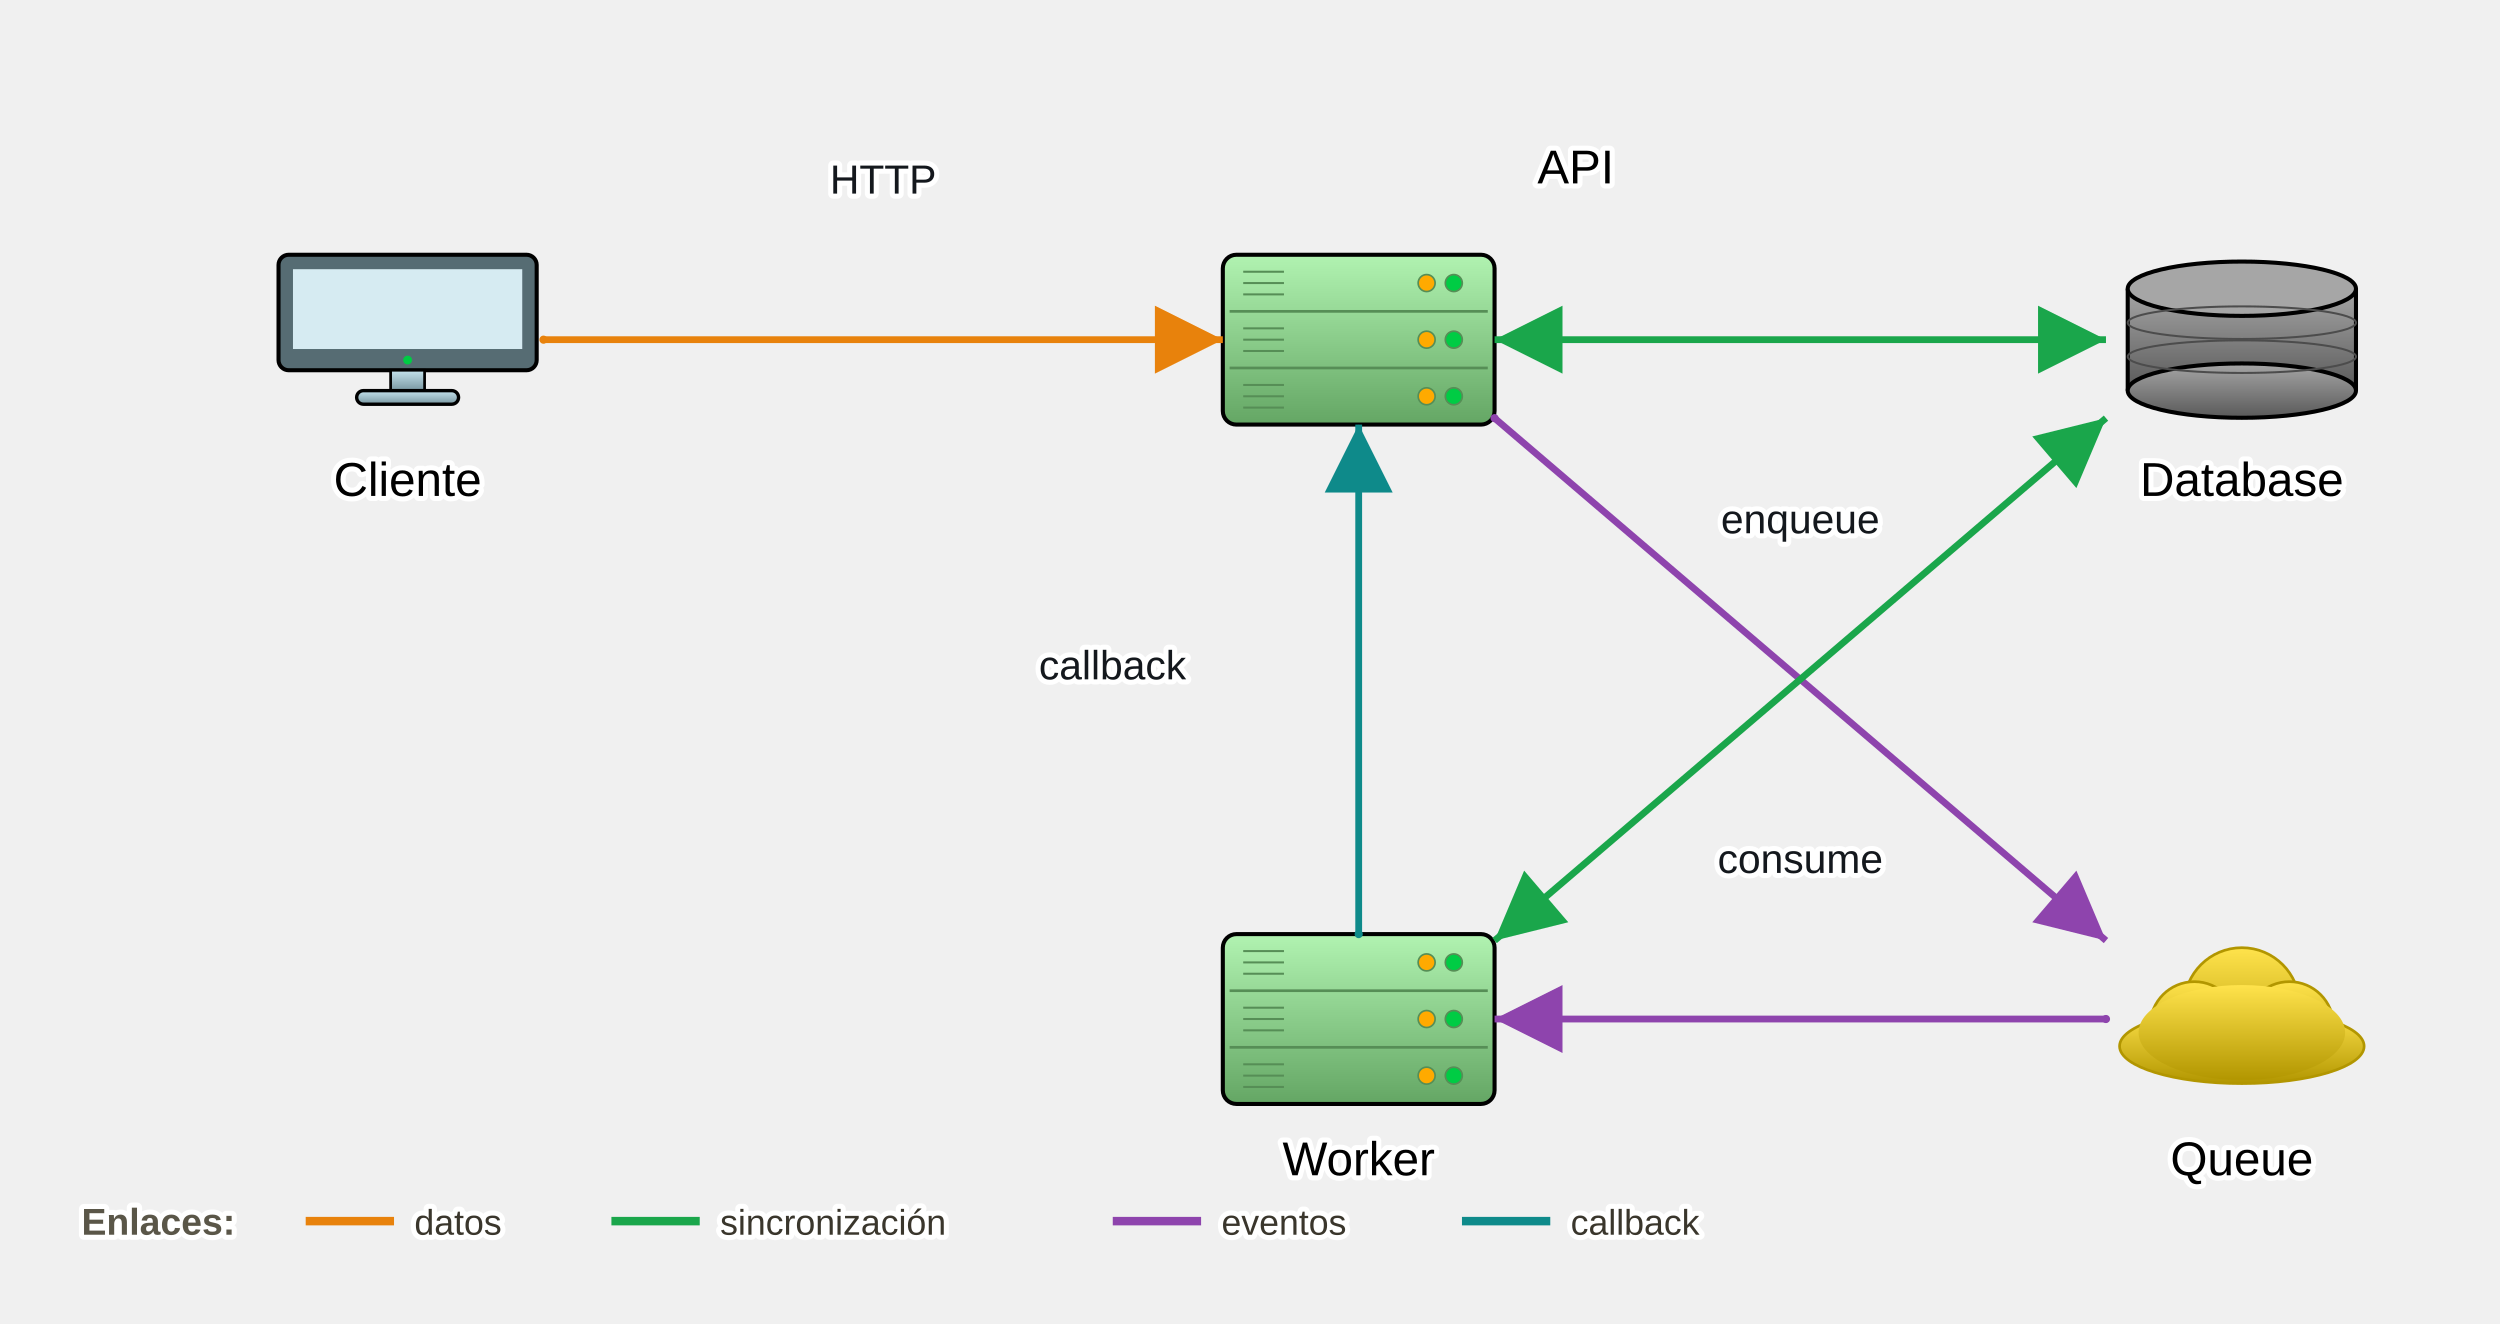
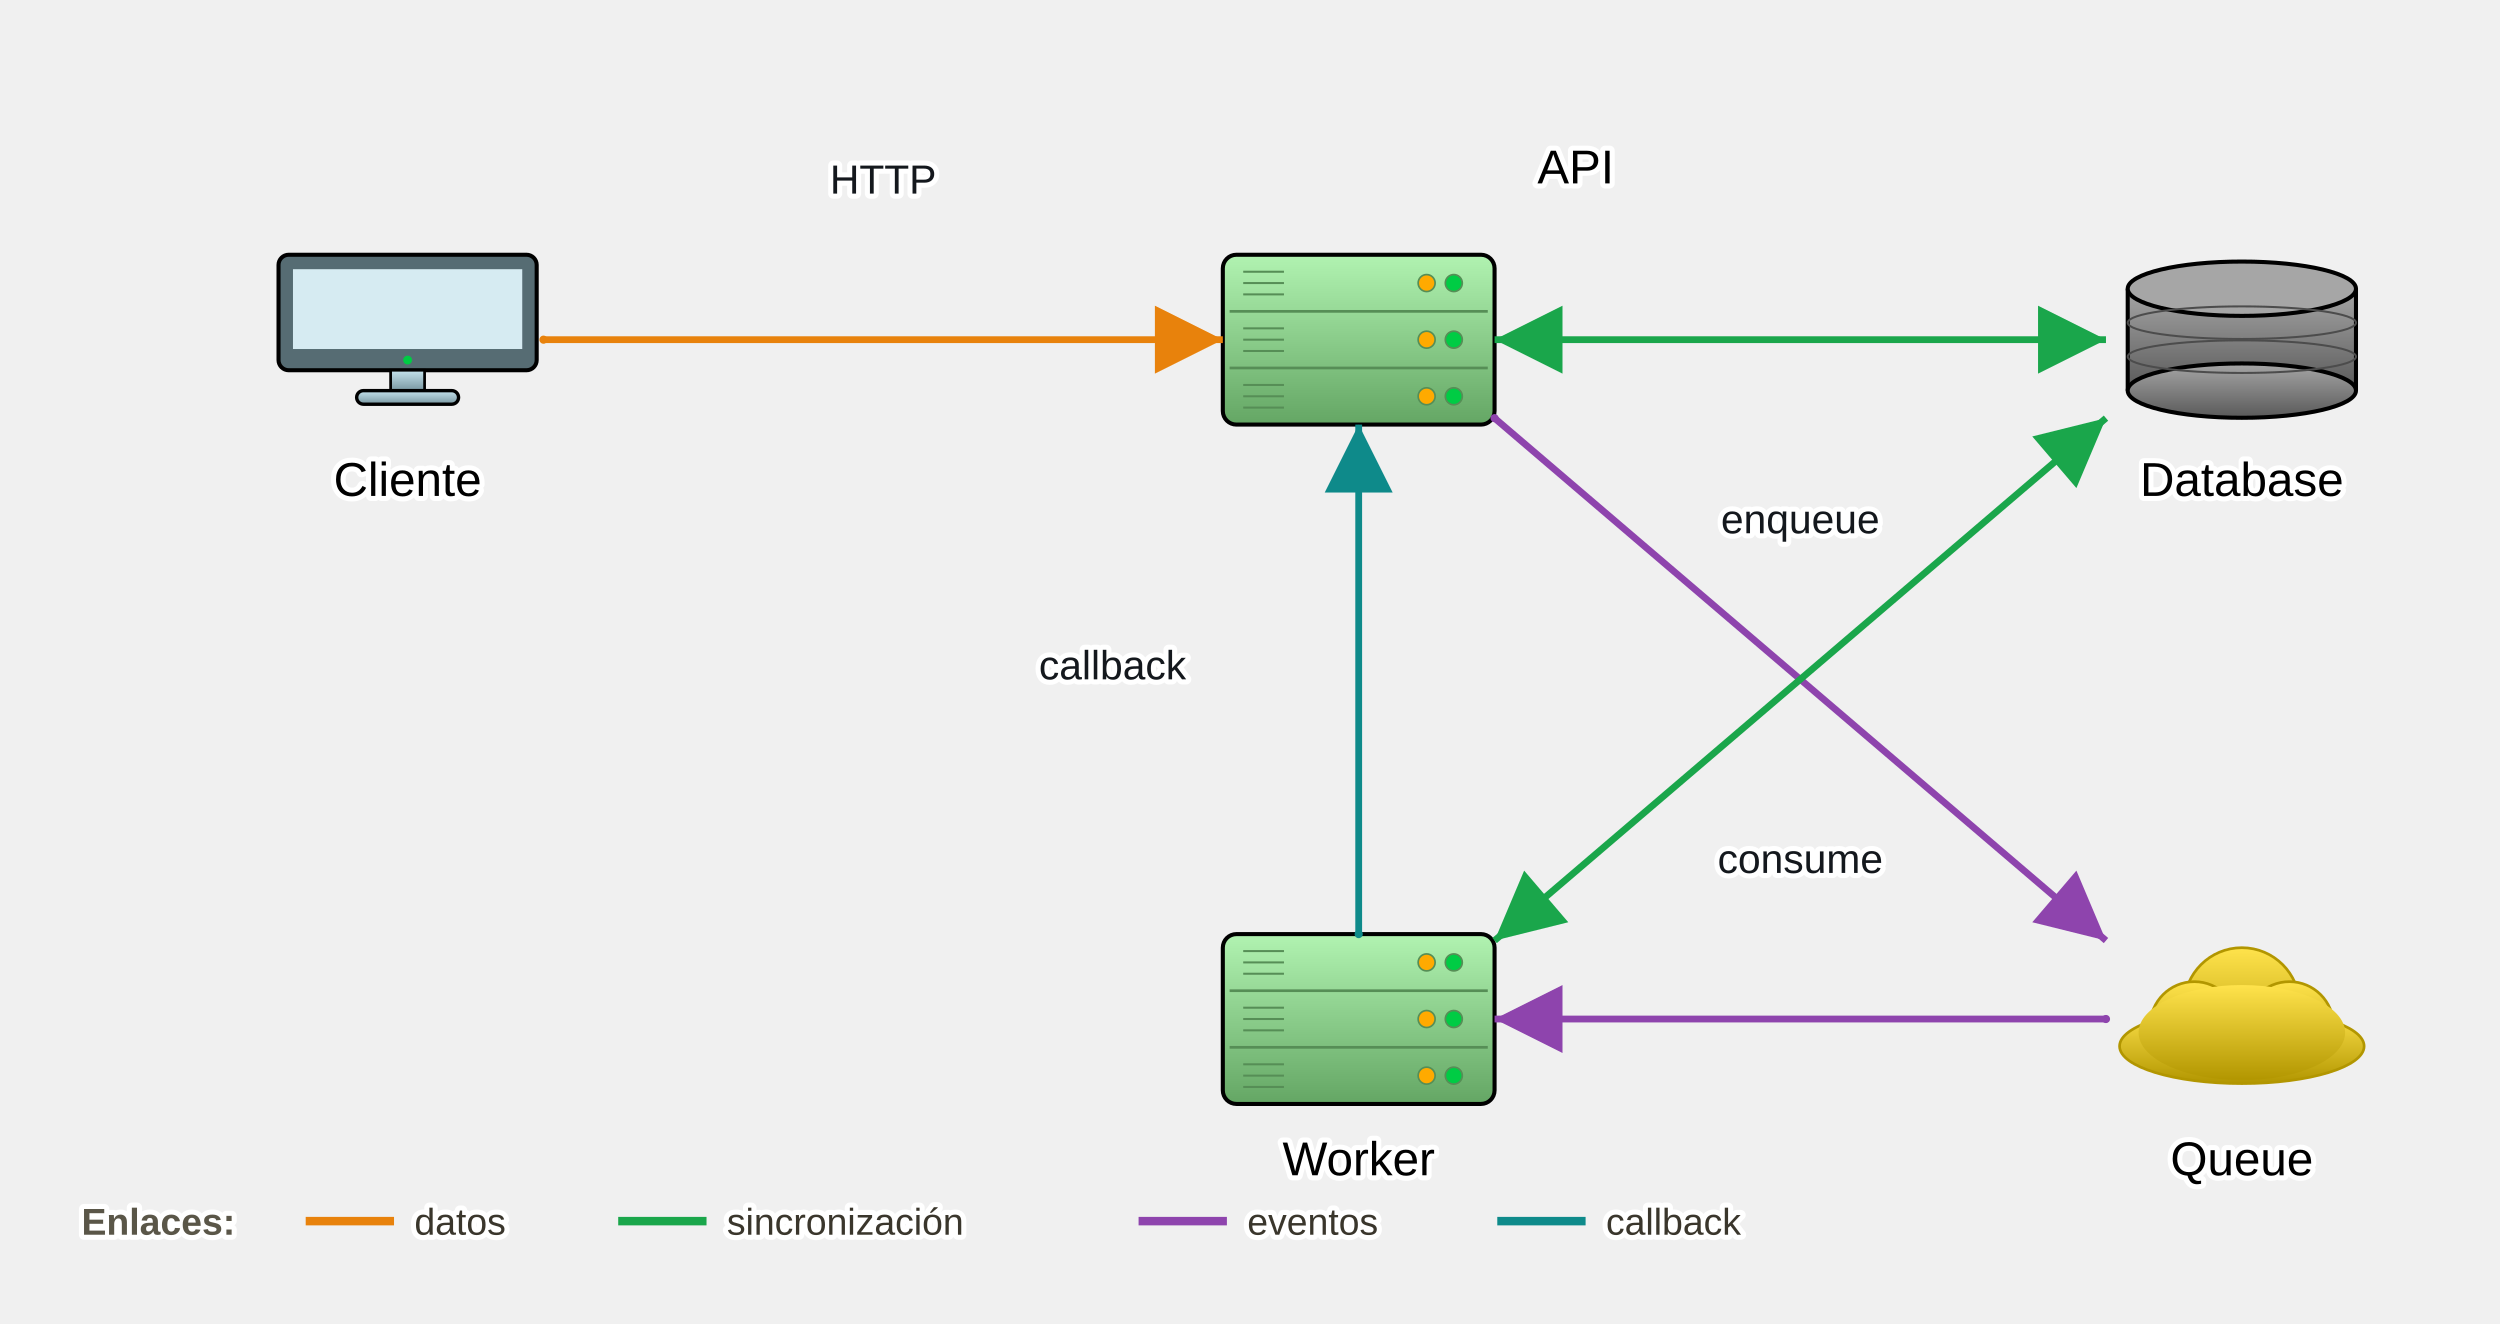
<svg xmlns="http://www.w3.org/2000/svg" baseProfile="full" height="389.5" version="1.1" viewBox="0,25,736,389.5" width="736">
  <defs>
    <filter height="140%" id="text-glow" width="140%" x="-20%" y="-20%">
      <feMerge>
        <feMergeNode in="SourceGraphic" />
      </feMerge>
    </filter>
    <marker id="arrow-end" markerHeight="10" markerWidth="10" orient="auto" refX="10" refY="5">
      <path d="M 0 0 L 10 5 L 0 10 z" fill="black" />
    </marker>
    <marker id="arrow-start" markerHeight="10" markerWidth="10" orient="auto" refX="0" refY="5">
      <path d="M 10 0 L 0 5 L 10 10 z" fill="black" />
    </marker>
    <marker id="circle-start" markerHeight="2.4" markerUnits="userSpaceOnUse" markerWidth="2.4" orient="auto" refX="1.2" refY="1.2">
      <circle cx="1.2" cy="1.2" fill="black" r="1.2" />
    </marker>
    <marker id="circle-end" markerHeight="2.4" markerUnits="userSpaceOnUse" markerWidth="2.4" orient="auto" refX="1.2" refY="1.2">
      <circle cx="1.2" cy="1.2" fill="black" r="1.2" />
    </marker>
    <marker id="arrow-end-c0" markerHeight="10" markerWidth="10" orient="auto" refX="10" refY="5">
      <path d="M 0 0 L 10 5 L 0 10 z" fill="#e8820c" />
    </marker>
    <marker id="arrow-start-c0" markerHeight="10" markerWidth="10" orient="auto" refX="0" refY="5">
      <path d="M 10 0 L 0 5 L 10 10 z" fill="#e8820c" />
    </marker>
    <marker id="circle-start-c0" markerHeight="2.4" markerUnits="userSpaceOnUse" markerWidth="2.4" orient="auto" refX="1.2" refY="1.2">
      <circle cx="1.2" cy="1.2" fill="#e8820c" r="1.2" />
    </marker>
    <marker id="circle-end-c0" markerHeight="2.4" markerUnits="userSpaceOnUse" markerWidth="2.4" orient="auto" refX="1.2" refY="1.2">
      <circle cx="1.2" cy="1.2" fill="#e8820c" r="1.2" />
    </marker>
    <marker id="arrow-end-c1" markerHeight="10" markerWidth="10" orient="auto" refX="10" refY="5">
      <path d="M 0 0 L 10 5 L 0 10 z" fill="#1aa64b" />
    </marker>
    <marker id="arrow-start-c1" markerHeight="10" markerWidth="10" orient="auto" refX="0" refY="5">
      <path d="M 10 0 L 0 5 L 10 10 z" fill="#1aa64b" />
    </marker>
    <marker id="circle-start-c1" markerHeight="2.4" markerUnits="userSpaceOnUse" markerWidth="2.4" orient="auto" refX="1.2" refY="1.2">
      <circle cx="1.2" cy="1.2" fill="#1aa64b" r="1.2" />
    </marker>
    <marker id="circle-end-c1" markerHeight="2.4" markerUnits="userSpaceOnUse" markerWidth="2.4" orient="auto" refX="1.2" refY="1.2">
      <circle cx="1.2" cy="1.2" fill="#1aa64b" r="1.2" />
    </marker>
    <marker id="arrow-end-c2" markerHeight="10" markerWidth="10" orient="auto" refX="10" refY="5">
      <path d="M 0 0 L 10 5 L 0 10 z" fill="#8e44ad" />
    </marker>
    <marker id="arrow-start-c2" markerHeight="10" markerWidth="10" orient="auto" refX="0" refY="5">
      <path d="M 10 0 L 0 5 L 10 10 z" fill="#8e44ad" />
    </marker>
    <marker id="circle-start-c2" markerHeight="2.4" markerUnits="userSpaceOnUse" markerWidth="2.4" orient="auto" refX="1.2" refY="1.2">
      <circle cx="1.2" cy="1.2" fill="#8e44ad" r="1.2" />
    </marker>
    <marker id="circle-end-c2" markerHeight="2.4" markerUnits="userSpaceOnUse" markerWidth="2.4" orient="auto" refX="1.2" refY="1.2">
      <circle cx="1.2" cy="1.2" fill="#8e44ad" r="1.2" />
    </marker>
    <marker id="arrow-end-c3" markerHeight="10" markerWidth="10" orient="auto" refX="10" refY="5">
      <path d="M 0 0 L 10 5 L 0 10 z" fill="#8e44ad" />
    </marker>
    <marker id="arrow-start-c3" markerHeight="10" markerWidth="10" orient="auto" refX="0" refY="5">
      <path d="M 10 0 L 0 5 L 10 10 z" fill="#8e44ad" />
    </marker>
    <marker id="circle-start-c3" markerHeight="2.4" markerUnits="userSpaceOnUse" markerWidth="2.4" orient="auto" refX="1.2" refY="1.2">
      <circle cx="1.2" cy="1.2" fill="#8e44ad" r="1.2" />
    </marker>
    <marker id="circle-end-c3" markerHeight="2.4" markerUnits="userSpaceOnUse" markerWidth="2.4" orient="auto" refX="1.2" refY="1.2">
      <circle cx="1.2" cy="1.2" fill="#8e44ad" r="1.2" />
    </marker>
    <marker id="arrow-end-c4" markerHeight="10" markerWidth="10" orient="auto" refX="10" refY="5">
      <path d="M 0 0 L 10 5 L 0 10 z" fill="#1aa64b" />
    </marker>
    <marker id="arrow-start-c4" markerHeight="10" markerWidth="10" orient="auto" refX="0" refY="5">
      <path d="M 10 0 L 0 5 L 10 10 z" fill="#1aa64b" />
    </marker>
    <marker id="circle-start-c4" markerHeight="2.4" markerUnits="userSpaceOnUse" markerWidth="2.4" orient="auto" refX="1.2" refY="1.2">
      <circle cx="1.2" cy="1.2" fill="#1aa64b" r="1.2" />
    </marker>
    <marker id="circle-end-c4" markerHeight="2.4" markerUnits="userSpaceOnUse" markerWidth="2.4" orient="auto" refX="1.2" refY="1.2">
      <circle cx="1.2" cy="1.2" fill="#1aa64b" r="1.2" />
    </marker>
    <marker id="arrow-end-c5" markerHeight="10" markerWidth="10" orient="auto" refX="10" refY="5">
      <path d="M 0 0 L 10 5 L 0 10 z" fill="#0e8a8a" />
    </marker>
    <marker id="arrow-start-c5" markerHeight="10" markerWidth="10" orient="auto" refX="0" refY="5">
      <path d="M 10 0 L 0 5 L 10 10 z" fill="#0e8a8a" />
    </marker>
    <marker id="circle-start-c5" markerHeight="2.4" markerUnits="userSpaceOnUse" markerWidth="2.4" orient="auto" refX="1.2" refY="1.2">
      <circle cx="1.2" cy="1.2" fill="#0e8a8a" r="1.2" />
    </marker>
    <marker id="circle-end-c5" markerHeight="2.4" markerUnits="userSpaceOnUse" markerWidth="2.4" orient="auto" refX="1.2" refY="1.2">
      <circle cx="1.2" cy="1.2" fill="#0e8a8a" r="1.2" />
    </marker>
    <linearGradient id="gradient-client" x1="0%" x2="0%" y1="0%" y2="100%">
      <stop offset="0%" stop-color="#c5e3ed" />
      <stop offset="100%" stop-color="#7997a1" />
    </linearGradient>
    <linearGradient id="gradient-api" x1="0%" x2="0%" y1="0%" y2="100%">
      <stop offset="0%" stop-color="#b1f3b1" />
      <stop offset="100%" stop-color="#64a664" />
    </linearGradient>
    <linearGradient id="gradient-worker" x1="0%" x2="0%" y1="0%" y2="100%">
      <stop offset="0%" stop-color="#b1f3b1" />
      <stop offset="100%" stop-color="#64a664" />
    </linearGradient>
    <linearGradient id="gradient-db" x1="0%" x2="0%" y1="0%" y2="100%">
      <stop offset="0%" stop-color="#a6a6a6" />
      <stop offset="100%" stop-color="#595959" />
    </linearGradient>
    <linearGradient id="gradient-queue" x1="0%" x2="0%" y1="0%" y2="100%">
      <stop offset="0%" stop-color="#ffe34c" />
      <stop offset="100%" stop-color="#b29600" />
    </linearGradient>
  </defs>
  <g id="client">
    <rect fill="#566c73" height="34.0" rx="3" ry="3" stroke="black" stroke-width="1.2" width="76" x="82" y="100" />
    <rect fill="#d6ebf2" height="24.0" stroke="#566c73" stroke-width="0.5" width="68" x="86" y="104" />
    <rect fill="url(#gradient-client)" height="6" stroke="black" stroke-width="0.8" width="10" x="115.0" y="134.0" />
    <rect fill="url(#gradient-client)" height="4" rx="2" ry="2" stroke="black" stroke-width="1.0" width="30" x="105.0" y="140.0" />
    <circle cx="120.0" cy="131.0" fill="#00cc44" r="1.5" stroke="#566c73" stroke-width="0.4" />
  </g>
  <g id="api">
    <rect fill="url(#gradient-api)" height="50" rx="4" ry="4" stroke="black" stroke-width="1.2" width="80" x="360" y="100" />
    <line stroke="#568e56" stroke-width="0.8" x1="362" x2="438" y1="116.667" y2="116.667" />
    <line stroke="#568e56" stroke-width="0.8" x1="362" x2="438" y1="133.333" y2="133.333" />
    <circle cx="428" cy="108.333" fill="#00cc44" r="2.5" stroke="#568e56" stroke-width="0.5" />
    <circle cx="420" cy="108.333" fill="#ffaa00" r="2.5" stroke="#568e56" stroke-width="0.5" />
    <circle cx="428" cy="125.0" fill="#00cc44" r="2.5" stroke="#568e56" stroke-width="0.5" />
    <circle cx="420" cy="125.0" fill="#ffaa00" r="2.5" stroke="#568e56" stroke-width="0.5" />
    <circle cx="428" cy="141.667" fill="#00cc44" r="2.5" stroke="#568e56" stroke-width="0.5" />
    <circle cx="420" cy="141.667" fill="#ffaa00" r="2.5" stroke="#568e56" stroke-width="0.5" />
    <line stroke="#568e56" stroke-width="0.6" x1="366" x2="378" y1="105.0" y2="105.0" />
    <line stroke="#568e56" stroke-width="0.6" x1="366" x2="378" y1="108.333" y2="108.333" />
    <line stroke="#568e56" stroke-width="0.6" x1="366" x2="378" y1="111.667" y2="111.667" />
    <line stroke="#568e56" stroke-width="0.6" x1="366" x2="378" y1="121.667" y2="121.667" />
    <line stroke="#568e56" stroke-width="0.6" x1="366" x2="378" y1="125.0" y2="125.0" />
    <line stroke="#568e56" stroke-width="0.6" x1="366" x2="378" y1="128.333" y2="128.333" />
    <line stroke="#568e56" stroke-width="0.6" x1="366" x2="378" y1="138.333" y2="138.333" />
    <line stroke="#568e56" stroke-width="0.6" x1="366" x2="378" y1="141.667" y2="141.667" />
    <line stroke="#568e56" stroke-width="0.6" x1="366" x2="378" y1="145.0" y2="145.0" />
  </g>
  <g id="worker">
    <rect fill="url(#gradient-worker)" height="50" rx="4" ry="4" stroke="black" stroke-width="1.2" width="80" x="360" y="300" />
    <line stroke="#568e56" stroke-width="0.8" x1="362" x2="438" y1="316.667" y2="316.667" />
    <line stroke="#568e56" stroke-width="0.8" x1="362" x2="438" y1="333.333" y2="333.333" />
    <circle cx="428" cy="308.333" fill="#00cc44" r="2.5" stroke="#568e56" stroke-width="0.5" />
    <circle cx="420" cy="308.333" fill="#ffaa00" r="2.5" stroke="#568e56" stroke-width="0.5" />
    <circle cx="428" cy="325.0" fill="#00cc44" r="2.5" stroke="#568e56" stroke-width="0.5" />
    <circle cx="420" cy="325.0" fill="#ffaa00" r="2.5" stroke="#568e56" stroke-width="0.5" />
    <circle cx="428" cy="341.667" fill="#00cc44" r="2.5" stroke="#568e56" stroke-width="0.5" />
    <circle cx="420" cy="341.667" fill="#ffaa00" r="2.5" stroke="#568e56" stroke-width="0.5" />
    <line stroke="#568e56" stroke-width="0.6" x1="366" x2="378" y1="305.0" y2="305.0" />
    <line stroke="#568e56" stroke-width="0.6" x1="366" x2="378" y1="308.333" y2="308.333" />
    <line stroke="#568e56" stroke-width="0.6" x1="366" x2="378" y1="311.667" y2="311.667" />
    <line stroke="#568e56" stroke-width="0.6" x1="366" x2="378" y1="321.667" y2="321.667" />
    <line stroke="#568e56" stroke-width="0.6" x1="366" x2="378" y1="325.0" y2="325.0" />
    <line stroke="#568e56" stroke-width="0.6" x1="366" x2="378" y1="328.333" y2="328.333" />
    <line stroke="#568e56" stroke-width="0.6" x1="366" x2="378" y1="338.333" y2="338.333" />
    <line stroke="#568e56" stroke-width="0.6" x1="366" x2="378" y1="341.667" y2="341.667" />
    <line stroke="#568e56" stroke-width="0.6" x1="366" x2="378" y1="345.0" y2="345.0" />
  </g>
  <g id="db">
    <rect fill="url(#gradient-db)" height="30" stroke="none" width="67.2" x="626.4" y="110" />
    <line stroke="black" stroke-width="1.2" x1="626.4" x2="626.4" y1="110" y2="140" />
    <line stroke="black" stroke-width="1.2" x1="693.6" x2="693.6" y1="110" y2="140" />
    <ellipse cx="660.0" cy="140" fill="url(#gradient-db)" rx="33.6" ry="8" stroke="black" stroke-width="1.2" />
    <ellipse cx="660.0" cy="110" fill="#a6a6a6" rx="33.6" ry="8" stroke="black" stroke-width="1.2" />
    <ellipse cx="660.0" cy="120.0" fill="none" rx="33.6" ry="4.8" stroke="#4c4c4c" stroke-width="0.6" />
    <ellipse cx="660.0" cy="130.0" fill="none" rx="33.6" ry="4.8" stroke="#4c4c4c" stroke-width="0.6" />
  </g>
  <g id="queue">
    <ellipse cx="660.0" cy="333.0" fill="url(#gradient-queue)" rx="36.0" ry="11.0" stroke="#b29600" stroke-width="0.8" />
    <circle cx="660.0" cy="321.0" fill="url(#gradient-queue)" r="17.0" stroke="#b29600" stroke-width="0.8" />
    <circle cx="646.0" cy="327.0" fill="url(#gradient-queue)" r="13.0" stroke="#b29600" stroke-width="0.8" />
    <circle cx="674.0" cy="327.0" fill="url(#gradient-queue)" r="13.0" stroke="#b29600" stroke-width="0.8" />
    <ellipse cx="660.0" cy="329.0" fill="url(#gradient-queue)" rx="30.4" ry="14" stroke="none" />
  </g>
  <line marker-end="url(#arrow-end-c0)" marker-start="url(#circle-start-c0)" stroke="#e8820c" stroke-width="2" x1="160.0" x2="360.0" y1="125.0" y2="125.0" />
  <line marker-end="url(#arrow-end-c1)" marker-start="url(#arrow-start-c1)" stroke="#1aa64b" stroke-width="2" x1="440.0" x2="620.0" y1="125.0" y2="125.0" />
  <line marker-end="url(#arrow-end-c2)" marker-start="url(#circle-start-c2)" stroke="#8e44ad" stroke-width="2" x1="440.0" x2="620.0" y1="148.1" y2="301.9" />
  <line marker-end="url(#arrow-end-c3)" marker-start="url(#circle-start-c3)" stroke="#8e44ad" stroke-width="2" x1="620.0" x2="440.0" y1="325.0" y2="325.0" />
  <line marker-end="url(#arrow-end-c4)" marker-start="url(#arrow-start-c4)" stroke="#1aa64b" stroke-width="2" x1="440.0" x2="620.0" y1="301.9" y2="148.1" />
  <line marker-end="url(#arrow-end-c5)" marker-start="url(#circle-start-c5)" stroke="#0e8a8a" stroke-width="2" x1="400.0" x2="400.0" y1="300.0" y2="150.0" />
  <text fill="#ffffff" filter="url(#text-glow)" font-family="Arial, sans-serif" font-size="14px" text-anchor="middle" x="120.0" y="171.0" class="ag-text-halo" stroke="#ffffff" stroke-width="3" stroke-linejoin="round" stroke-linecap="round">Cliente</text>
  <text fill="black" filter="url(#text-glow)" font-family="Arial, sans-serif" font-size="14px" text-anchor="middle" x="120.0" y="171.0">Cliente</text>
  <text fill="#ffffff" filter="url(#text-glow)" font-family="Arial, sans-serif" font-size="14px" text-anchor="start" x="452.6" y="79.0" class="ag-text-halo" stroke="#ffffff" stroke-width="3" stroke-linejoin="round" stroke-linecap="round">API</text>
  <text fill="black" filter="url(#text-glow)" font-family="Arial, sans-serif" font-size="14px" text-anchor="start" x="452.6" y="79.0">API</text>
  <text fill="#ffffff" filter="url(#text-glow)" font-family="Arial, sans-serif" font-size="14px" text-anchor="middle" x="400.0" y="371.0" class="ag-text-halo" stroke="#ffffff" stroke-width="3" stroke-linejoin="round" stroke-linecap="round">Worker</text>
  <text fill="black" filter="url(#text-glow)" font-family="Arial, sans-serif" font-size="14px" text-anchor="middle" x="400.0" y="371.0">Worker</text>
  <text fill="#ffffff" filter="url(#text-glow)" font-family="Arial, sans-serif" font-size="14px" text-anchor="middle" x="660.0" y="171.0" class="ag-text-halo" stroke="#ffffff" stroke-width="3" stroke-linejoin="round" stroke-linecap="round">Database</text>
  <text fill="black" filter="url(#text-glow)" font-family="Arial, sans-serif" font-size="14px" text-anchor="middle" x="660.0" y="171.0">Database</text>
  <text fill="#ffffff" filter="url(#text-glow)" font-family="Arial, sans-serif" font-size="14px" text-anchor="middle" x="660.0" y="371.0" class="ag-text-halo" stroke="#ffffff" stroke-width="3" stroke-linejoin="round" stroke-linecap="round">Queue</text>
  <text fill="black" filter="url(#text-glow)" font-family="Arial, sans-serif" font-size="14px" text-anchor="middle" x="660.0" y="371.0">Queue</text>
  <text fill="#ffffff" font-family="Arial, sans-serif" font-size="12px" text-anchor="middle" x="260.0" y="82.0" class="ag-text-halo" stroke="#ffffff" stroke-width="3" stroke-linejoin="round" stroke-linecap="round">HTTP</text>
  <text fill="#14181d" font-family="Arial, sans-serif" font-size="12px" text-anchor="middle" x="260.0" y="82.0">HTTP</text>
  <text fill="#ffffff" font-family="Arial, sans-serif" font-size="12px" text-anchor="middle" x="530.0" y="182.0" class="ag-text-halo" stroke="#ffffff" stroke-width="3" stroke-linejoin="round" stroke-linecap="round">enqueue</text>
  <text fill="#14181d" font-family="Arial, sans-serif" font-size="12px" text-anchor="middle" x="530.0" y="182.0">enqueue</text>
  <text fill="#ffffff" font-family="Arial, sans-serif" font-size="12px" text-anchor="middle" x="530.0" y="282.0" class="ag-text-halo" stroke="#ffffff" stroke-width="3" stroke-linejoin="round" stroke-linecap="round">consume</text>
  <text fill="#14181d" font-family="Arial, sans-serif" font-size="12px" text-anchor="middle" x="530.0" y="282.0">consume</text>
  <text fill="#ffffff" font-family="Arial, sans-serif" font-size="12px" text-anchor="end" x="349.2" y="225.0" class="ag-text-halo" stroke="#ffffff" stroke-width="3" stroke-linejoin="round" stroke-linecap="round">callback</text>
  <text fill="#14181d" font-family="Arial, sans-serif" font-size="12px" text-anchor="end" x="349.2" y="225.0">callback</text>
  <g class="ag-bottom-anchored" transform="translate(0,-85.5)">
    <text fill="#ffffff" font-family="Arial, sans-serif" font-size="11px" font-weight="700" x="24" y="474" class="ag-text-halo" stroke="#ffffff" stroke-width="3" stroke-linejoin="round" stroke-linecap="round">Enlaces:</text>
    <text fill="#5a5648" font-family="Arial, sans-serif" font-size="11px" font-weight="700" x="24" y="474">Enlaces:</text>
    <line stroke="#e8820c" stroke-width="2.5" x1="90" x2="116" y1="470" y2="470" />
-     <text fill="#ffffff" font-family="Arial, sans-serif" font-size="10.5px" x="122" y="474" class="ag-text-halo" stroke="#ffffff" stroke-width="3" stroke-linejoin="round" stroke-linecap="round">datos</text>
-     <text fill="#3a362c" font-family="Arial, sans-serif" font-size="10.5px" x="122" y="474">datos</text>
-     <line stroke="#1aa64b" stroke-width="2.5" x1="180.0" x2="206.0" y1="470" y2="470" />
-     <text fill="#ffffff" font-family="Arial, sans-serif" font-size="10.5px" x="212.0" y="474" class="ag-text-halo" stroke="#ffffff" stroke-width="3" stroke-linejoin="round" stroke-linecap="round">sincronización</text>
-     <text fill="#3a362c" font-family="Arial, sans-serif" font-size="10.5px" x="212.0" y="474">sincronización</text>
-     <line stroke="#8e44ad" stroke-width="2.5" x1="327.6" x2="353.6" y1="470" y2="470" />
-     <text fill="#ffffff" font-family="Arial, sans-serif" font-size="10.5px" x="359.6" y="474" class="ag-text-halo" stroke="#ffffff" stroke-width="3" stroke-linejoin="round" stroke-linecap="round">eventos</text>
-     <text fill="#3a362c" font-family="Arial, sans-serif" font-size="10.5px" x="359.6" y="474">eventos</text>
-     <line stroke="#0e8a8a" stroke-width="2.5" x1="430.4" x2="456.4" y1="470" y2="470" />
-     <text fill="#ffffff" font-family="Arial, sans-serif" font-size="10.5px" x="462.4" y="474" class="ag-text-halo" stroke="#ffffff" stroke-width="3" stroke-linejoin="round" stroke-linecap="round">callback</text>
-     <text fill="#3a362c" font-family="Arial, sans-serif" font-size="10.5px" x="462.4" y="474">callback</text>
+     <text fill="#ffffff" font-family="Arial, sans-serif" font-size="11px" x="122" y="474" class="ag-text-halo" stroke="#ffffff" stroke-width="3" stroke-linejoin="round" stroke-linecap="round">datos</text>
+     <text fill="#3a362c" font-family="Arial, sans-serif" font-size="11px" x="122" y="474">datos</text>
+     <line stroke="#1aa64b" stroke-width="2.5" x1="182.0" x2="208.0" y1="470" y2="470" />
+     <text fill="#ffffff" font-family="Arial, sans-serif" font-size="11px" x="214.0" y="474" class="ag-text-halo" stroke="#ffffff" stroke-width="3" stroke-linejoin="round" stroke-linecap="round">sincronización</text>
+     <text fill="#3a362c" font-family="Arial, sans-serif" font-size="11px" x="214.0" y="474">sincronización</text>
+     <line stroke="#8e44ad" stroke-width="2.5" x1="335.2" x2="361.2" y1="470" y2="470" />
+     <text fill="#ffffff" font-family="Arial, sans-serif" font-size="11px" x="367.2" y="474" class="ag-text-halo" stroke="#ffffff" stroke-width="3" stroke-linejoin="round" stroke-linecap="round">eventos</text>
+     <text fill="#3a362c" font-family="Arial, sans-serif" font-size="11px" x="367.2" y="474">eventos</text>
+     <line stroke="#0e8a8a" stroke-width="2.5" x1="440.8" x2="466.8" y1="470" y2="470" />
+     <text fill="#ffffff" font-family="Arial, sans-serif" font-size="11px" x="472.8" y="474" class="ag-text-halo" stroke="#ffffff" stroke-width="3" stroke-linejoin="round" stroke-linecap="round">callback</text>
+     <text fill="#3a362c" font-family="Arial, sans-serif" font-size="11px" x="472.8" y="474">callback</text>
  </g>
</svg>
